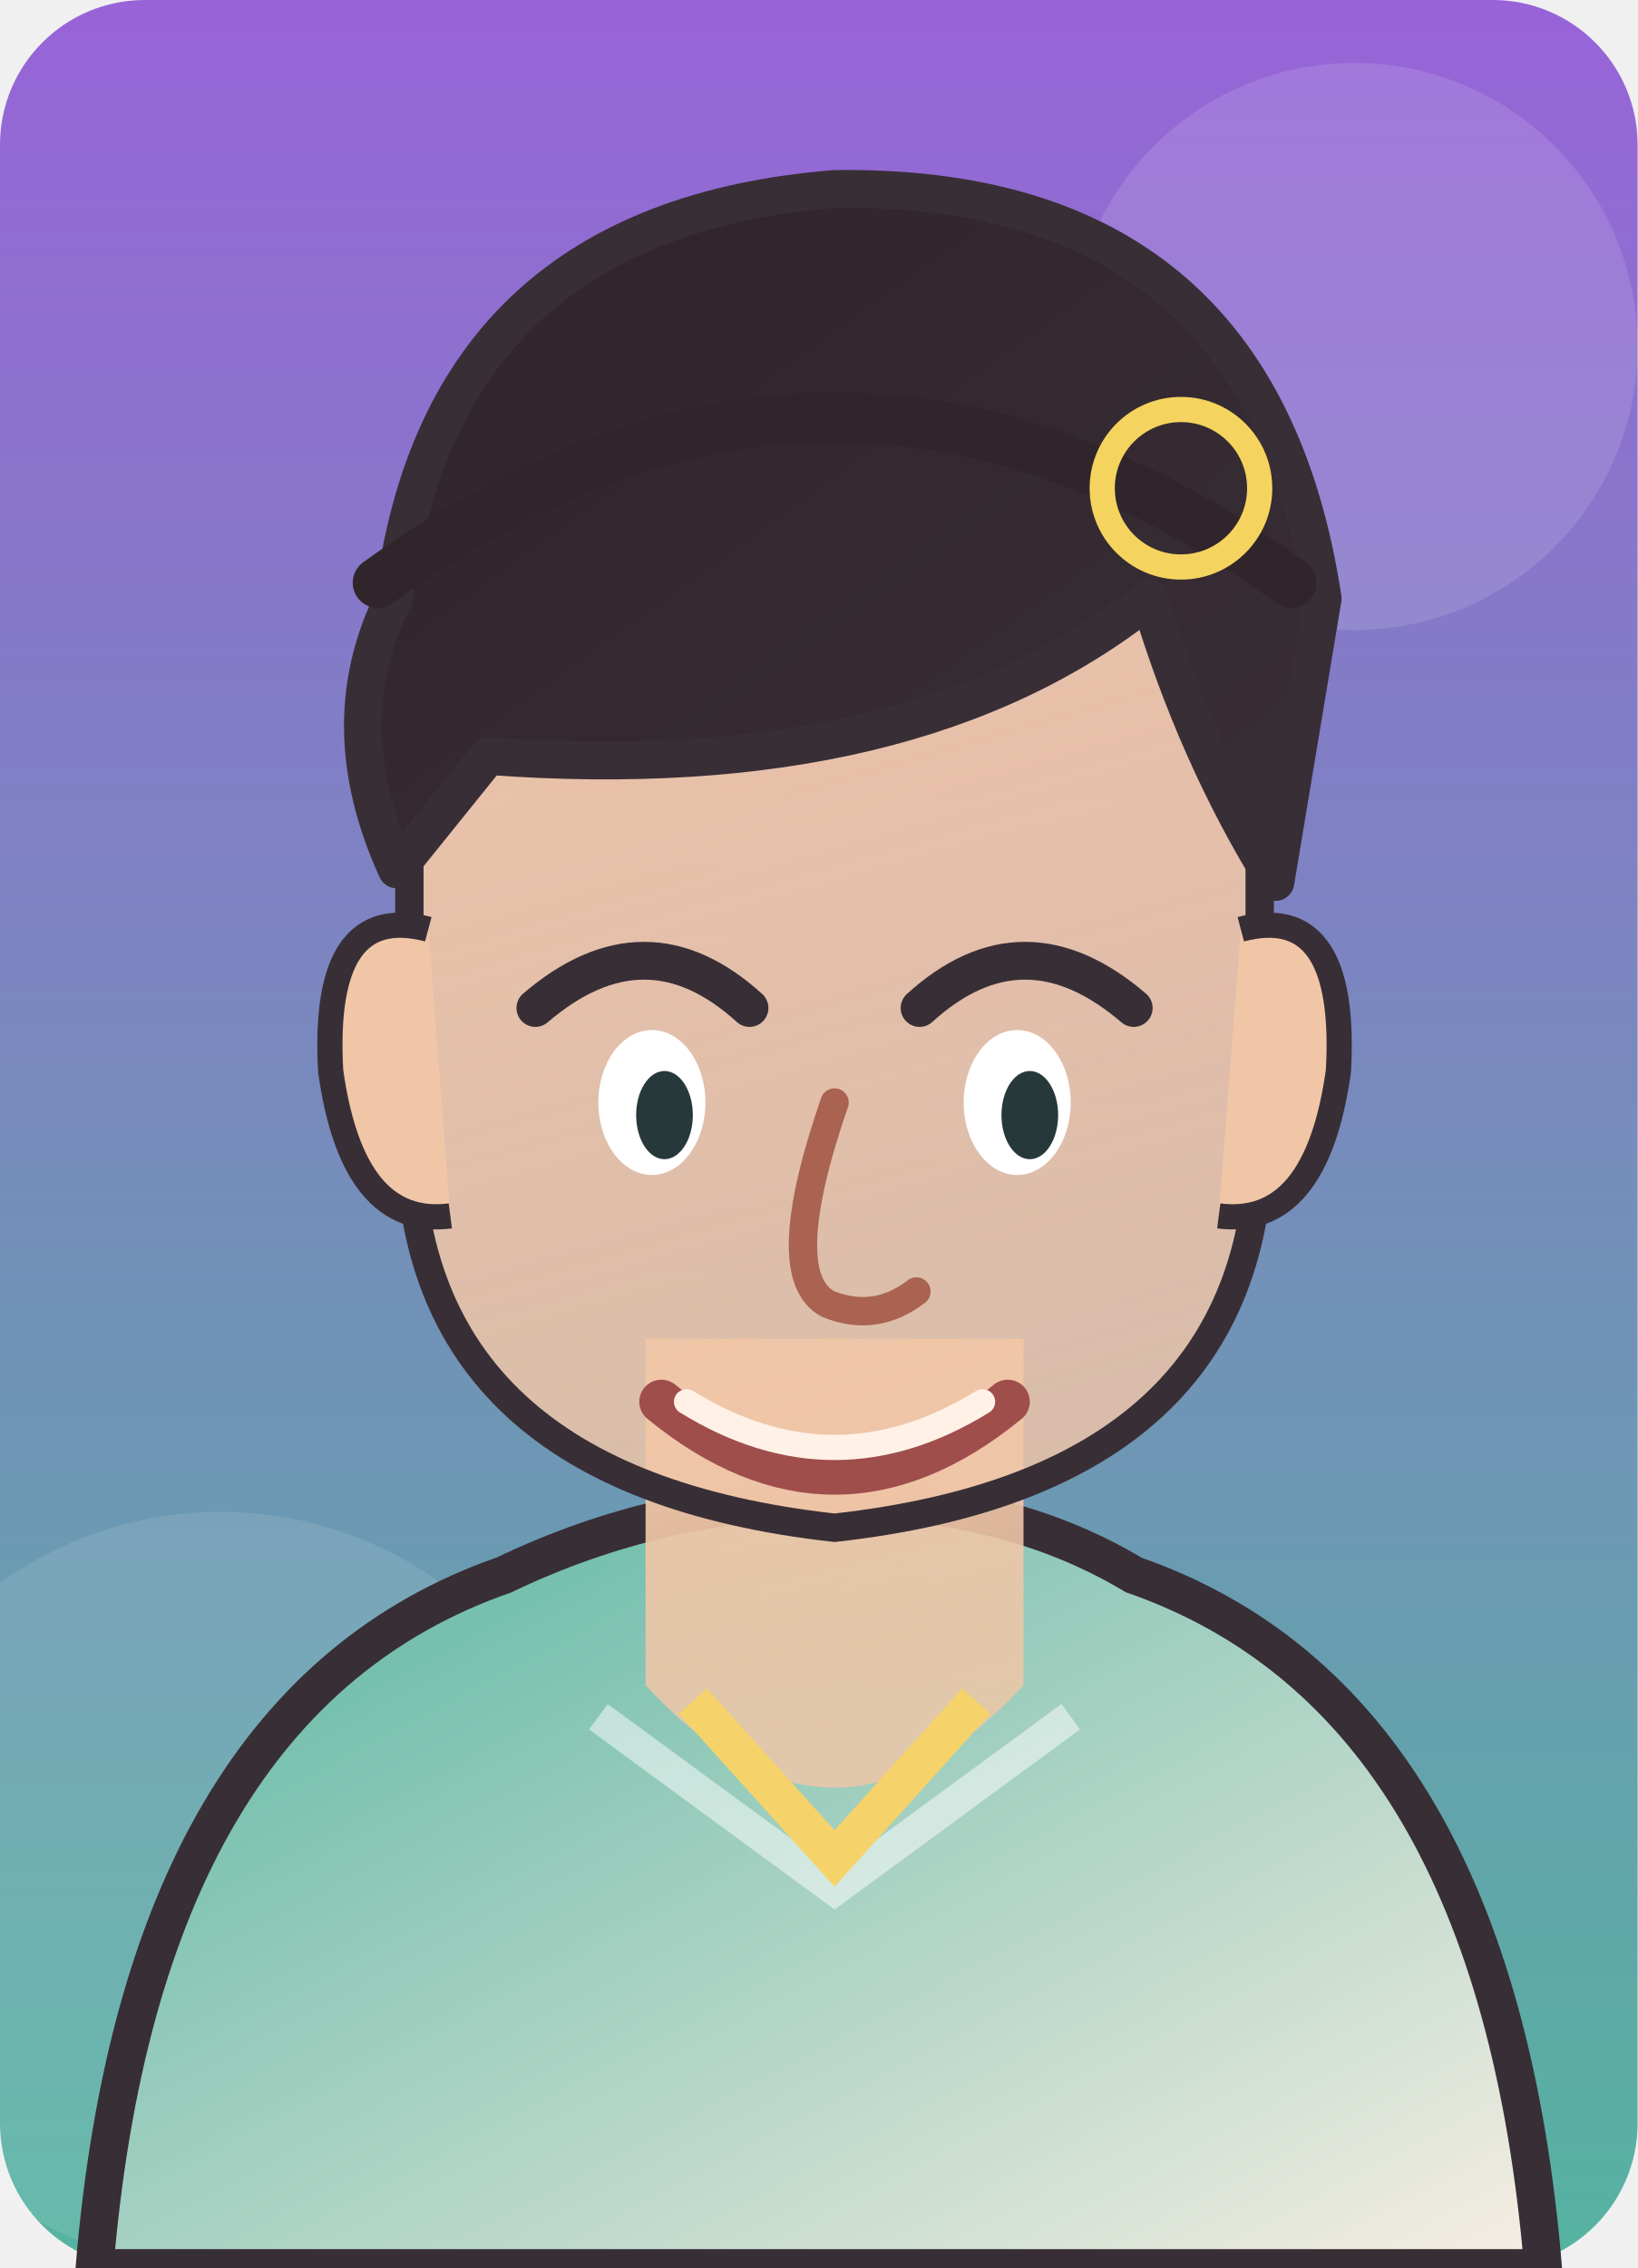
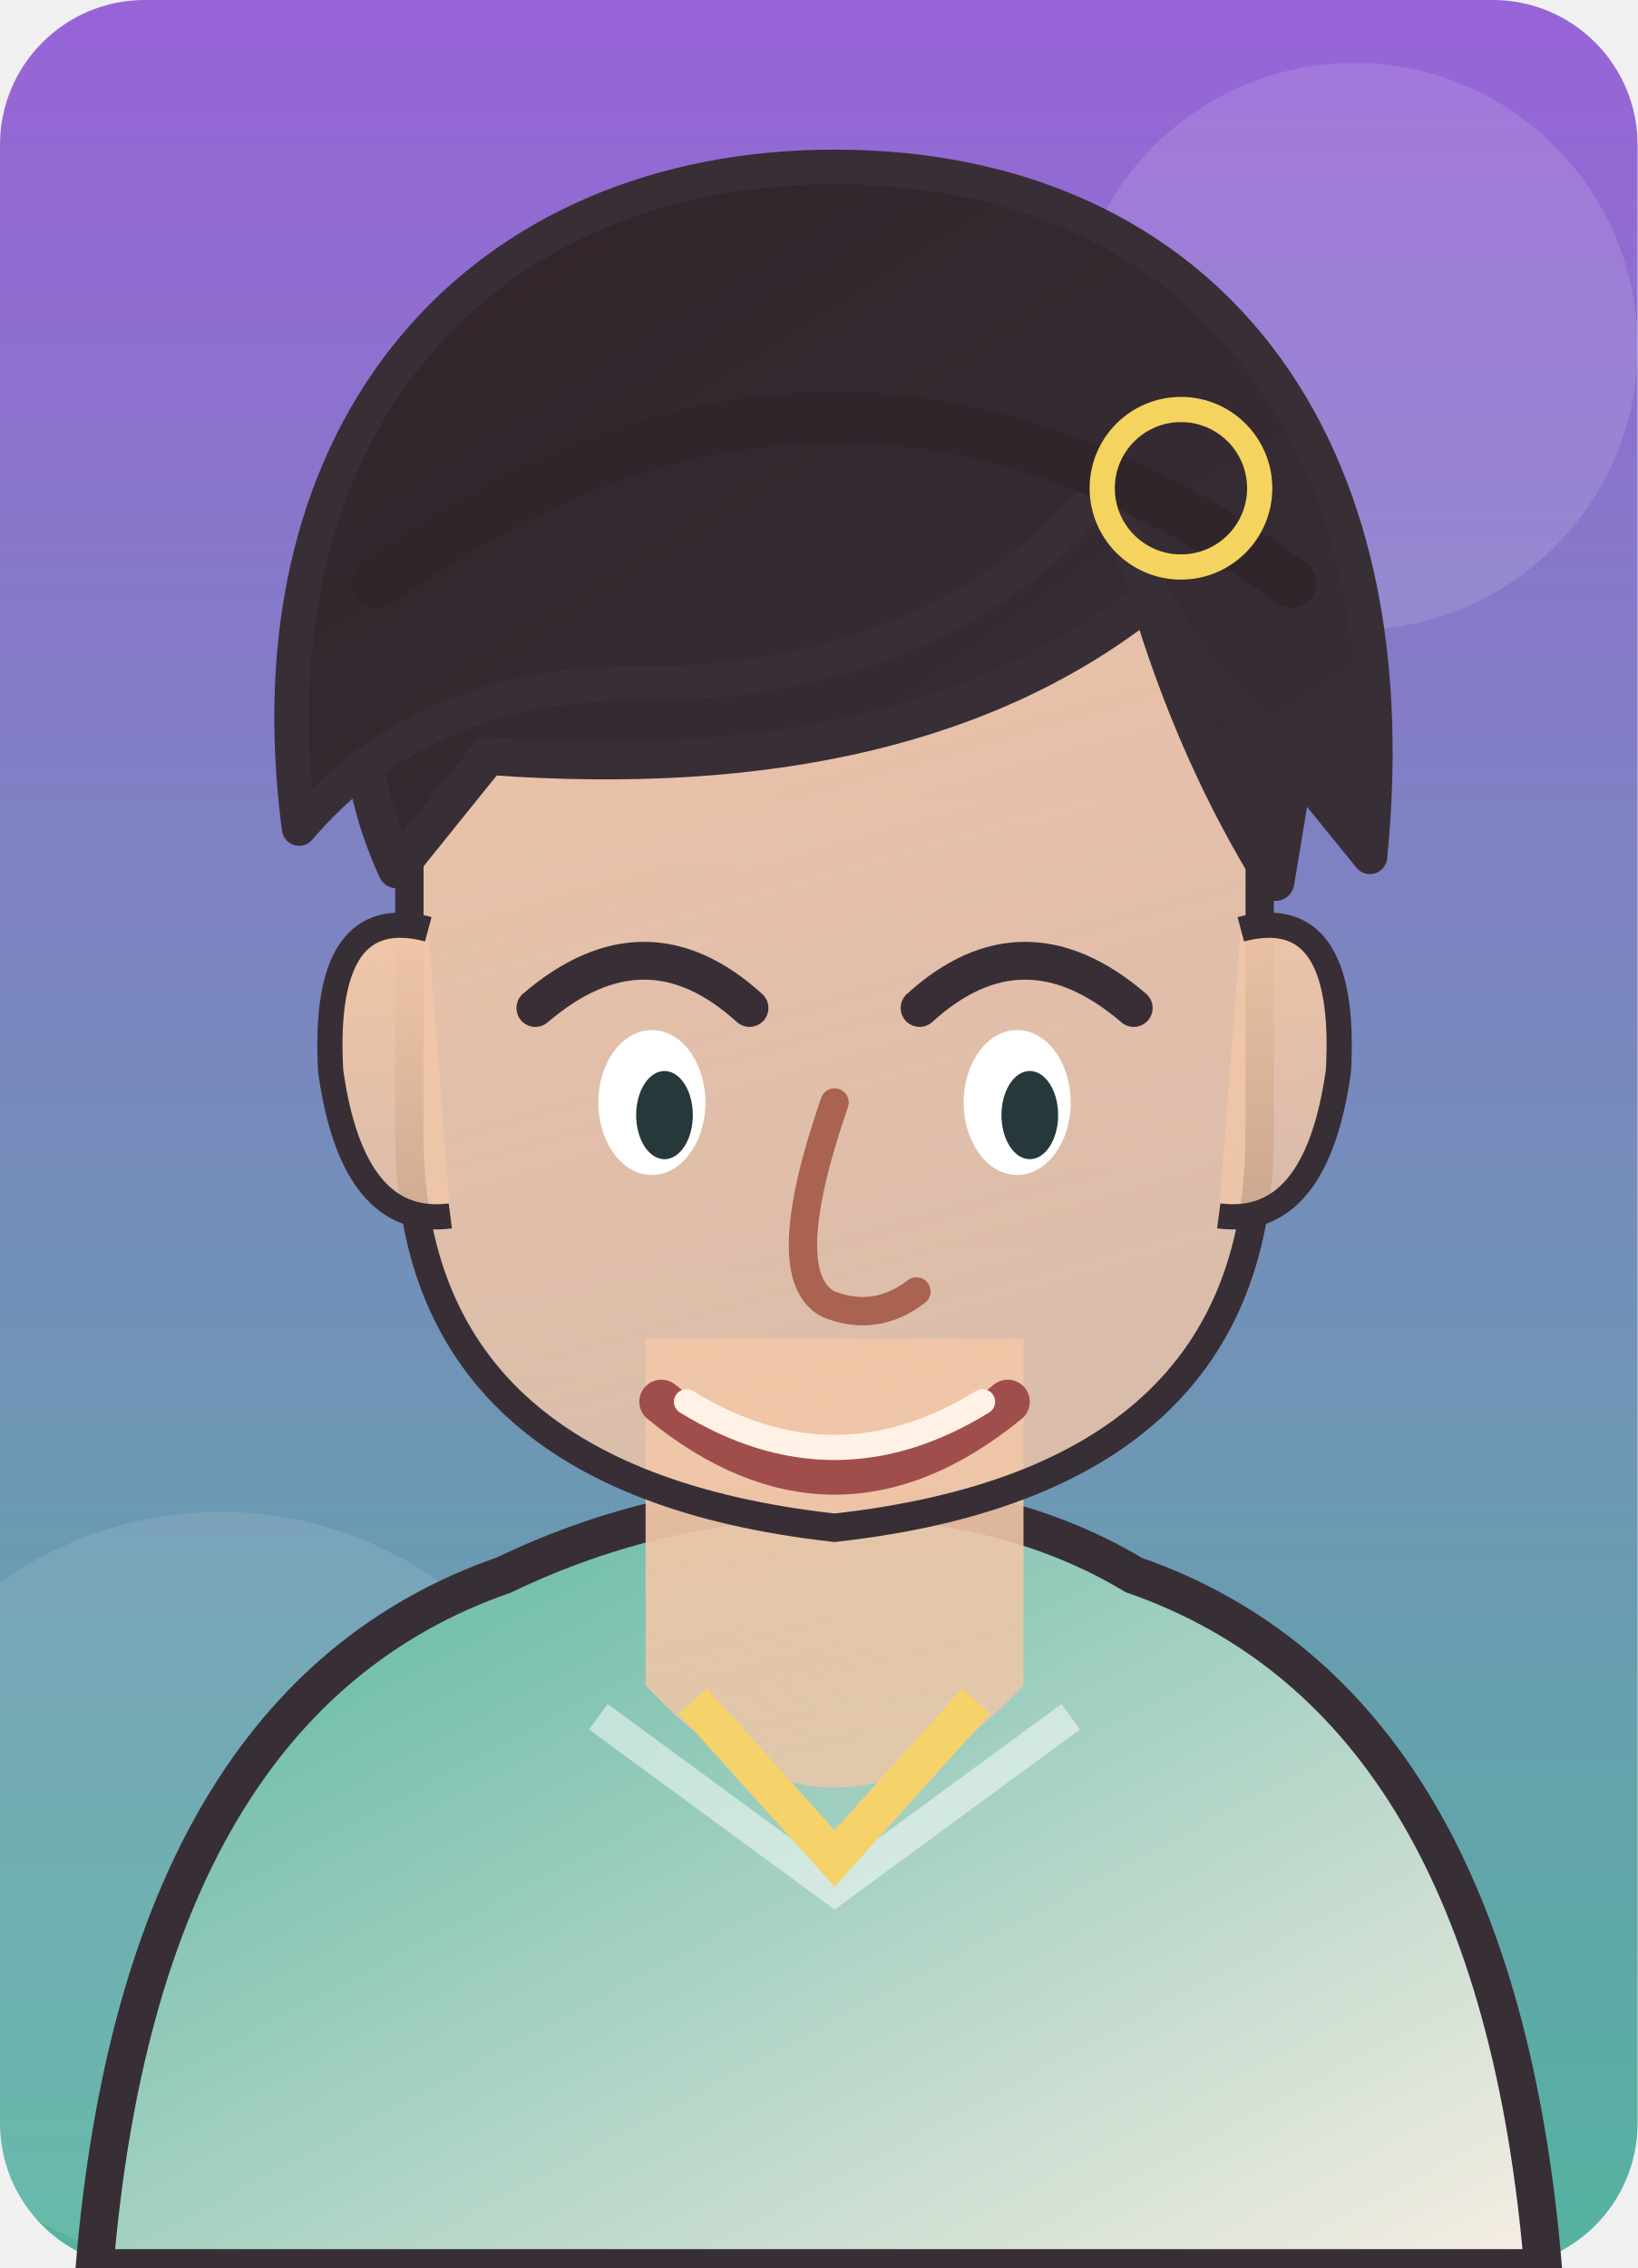
<svg xmlns="http://www.w3.org/2000/svg" viewBox="0 0 520 720" role="img" aria-labelledby="title desc">
  <defs>
    <linearGradient id="bg" x2="0" y2="1">
      <stop stop-color="#9863d8" />
      <stop offset="1" stop-color="#55b4a0" />
    </linearGradient>
    <linearGradient id="skin" x2=".2" y2="1">
      <stop stop-color="#f0c6a7" />
      <stop offset="1" stop-color="#f0c6a7" stop-opacity=".82" />
    </linearGradient>
    <linearGradient id="shirt" x2="1" y2="1">
      <stop stop-color="#55b4a0" />
      <stop offset="1" stop-color="#f8eee4" />
    </linearGradient>
    <linearGradient id="hair" x2="1" y2="1">
      <stop stop-color="#30242a" />
      <stop offset="1" stop-color="#382e36" />
    </linearGradient>
  </defs>
  <rect width="520" height="720" rx="46" fill="url(#bg)" />
  <circle cx="430" cy="110" r="90" fill="#fff" opacity=".12" />
  <circle cx="70" cy="600" r="120" fill="#fff" opacity=".1" />
  <path d="M30 720 Q45 540 160 500 Q210 476 265 476 Q320 476 360 500 Q475 540 490 720Z" fill="url(#shirt)" stroke="#382e36" stroke-width="12" />
  <path d="M205 425h120v110q-60 65-120 0Z" fill="url(#skin)" />
  <path d="M130 250 Q130 105 265 100 Q400 105 400 250 V360 Q400 470 265 485 Q130 470 130 360Z" fill="url(#skin)" stroke="#382e36" stroke-width="9" />
  <path d="M126 276 Q105 230 125 190 Q140 70 265 60 Q400 58 420 190 L405 280 Q380 240 365 190 Q290 250 155 240Z" fill="url(#hair)" stroke="#382e36" stroke-width="12" stroke-linejoin="round" />
- M95 263 C78 135 153 53 265 53 C376 53 449 132 435 272 L409 240 C380 220 365 189 350 155 C316 198 260 218 200 217 C151 217 117 237 95 263 Z
- <path d="M136 295 Q102 286 105 340 Q112 390 143 386" fill="#f0c6a7" stroke="#382e36" stroke-width="8" />
-   <path d="M394 295 Q428 286 425 340 Q418 390 387 386" fill="#f0c6a7" stroke="#382e36" stroke-width="8" />
+   <path d="M95 263 C78 135 153 53 265 53 C376 53 449 132 435 272 L409 240 C380 220 365 189 350 155 C316 198 260 218 200 217 C151 217 117 237 95 263 Z" fill="url(#hair)" stroke="#382e36" stroke-width="11" stroke-linejoin="round" />
+   <path d="M136 295 Q102 286 105 340 Q112 390 143 386 M394 295 Q428 286 425 340 Q418 390 387 386" fill="url(#skin)" stroke="#382e36" stroke-width="8" />
  <path d="M170 320 Q205 290 238 320 M292 320 Q325 290 360 320" fill="none" stroke="#382e36" stroke-width="12" stroke-linecap="round" />
  <ellipse cx="207" cy="350" rx="17" ry="23" fill="#fff" />
  <ellipse cx="323" cy="350" rx="17" ry="23" fill="#fff" />
  <ellipse cx="211" cy="354" rx="9" ry="14" fill="#27383b" />
  <ellipse cx="327" cy="354" rx="9" ry="14" fill="#27383b" />
  <path d="M265 350 Q246 405 263 414 Q278 420 291 410" fill="none" stroke="#a96350" stroke-width="9" stroke-linecap="round" />
  <path d="M210 445 Q265 490 320 445" fill="none" stroke="#9f4e4c" stroke-width="14" stroke-linecap="round" />
  <path d="M218 445 Q265 474 312 445" fill="none" stroke="#fff1e6" stroke-width="8" stroke-linecap="round" />
  <path d="M120 185 Q265 80 410 185" fill="none" stroke="#30252a" stroke-width="16" stroke-linecap="round" />
  <circle cx="375" cy="155" r="25" fill="none" stroke="#f4d45e" stroke-width="8" />
  <path d="M190 545 L265 600 L340 545" fill="none" stroke="#fff" stroke-width="10" opacity=".5" />
  <path d="M220 540 L265 590 L310 540" fill="none" stroke="#f5d36a" stroke-width="12" />
</svg>
